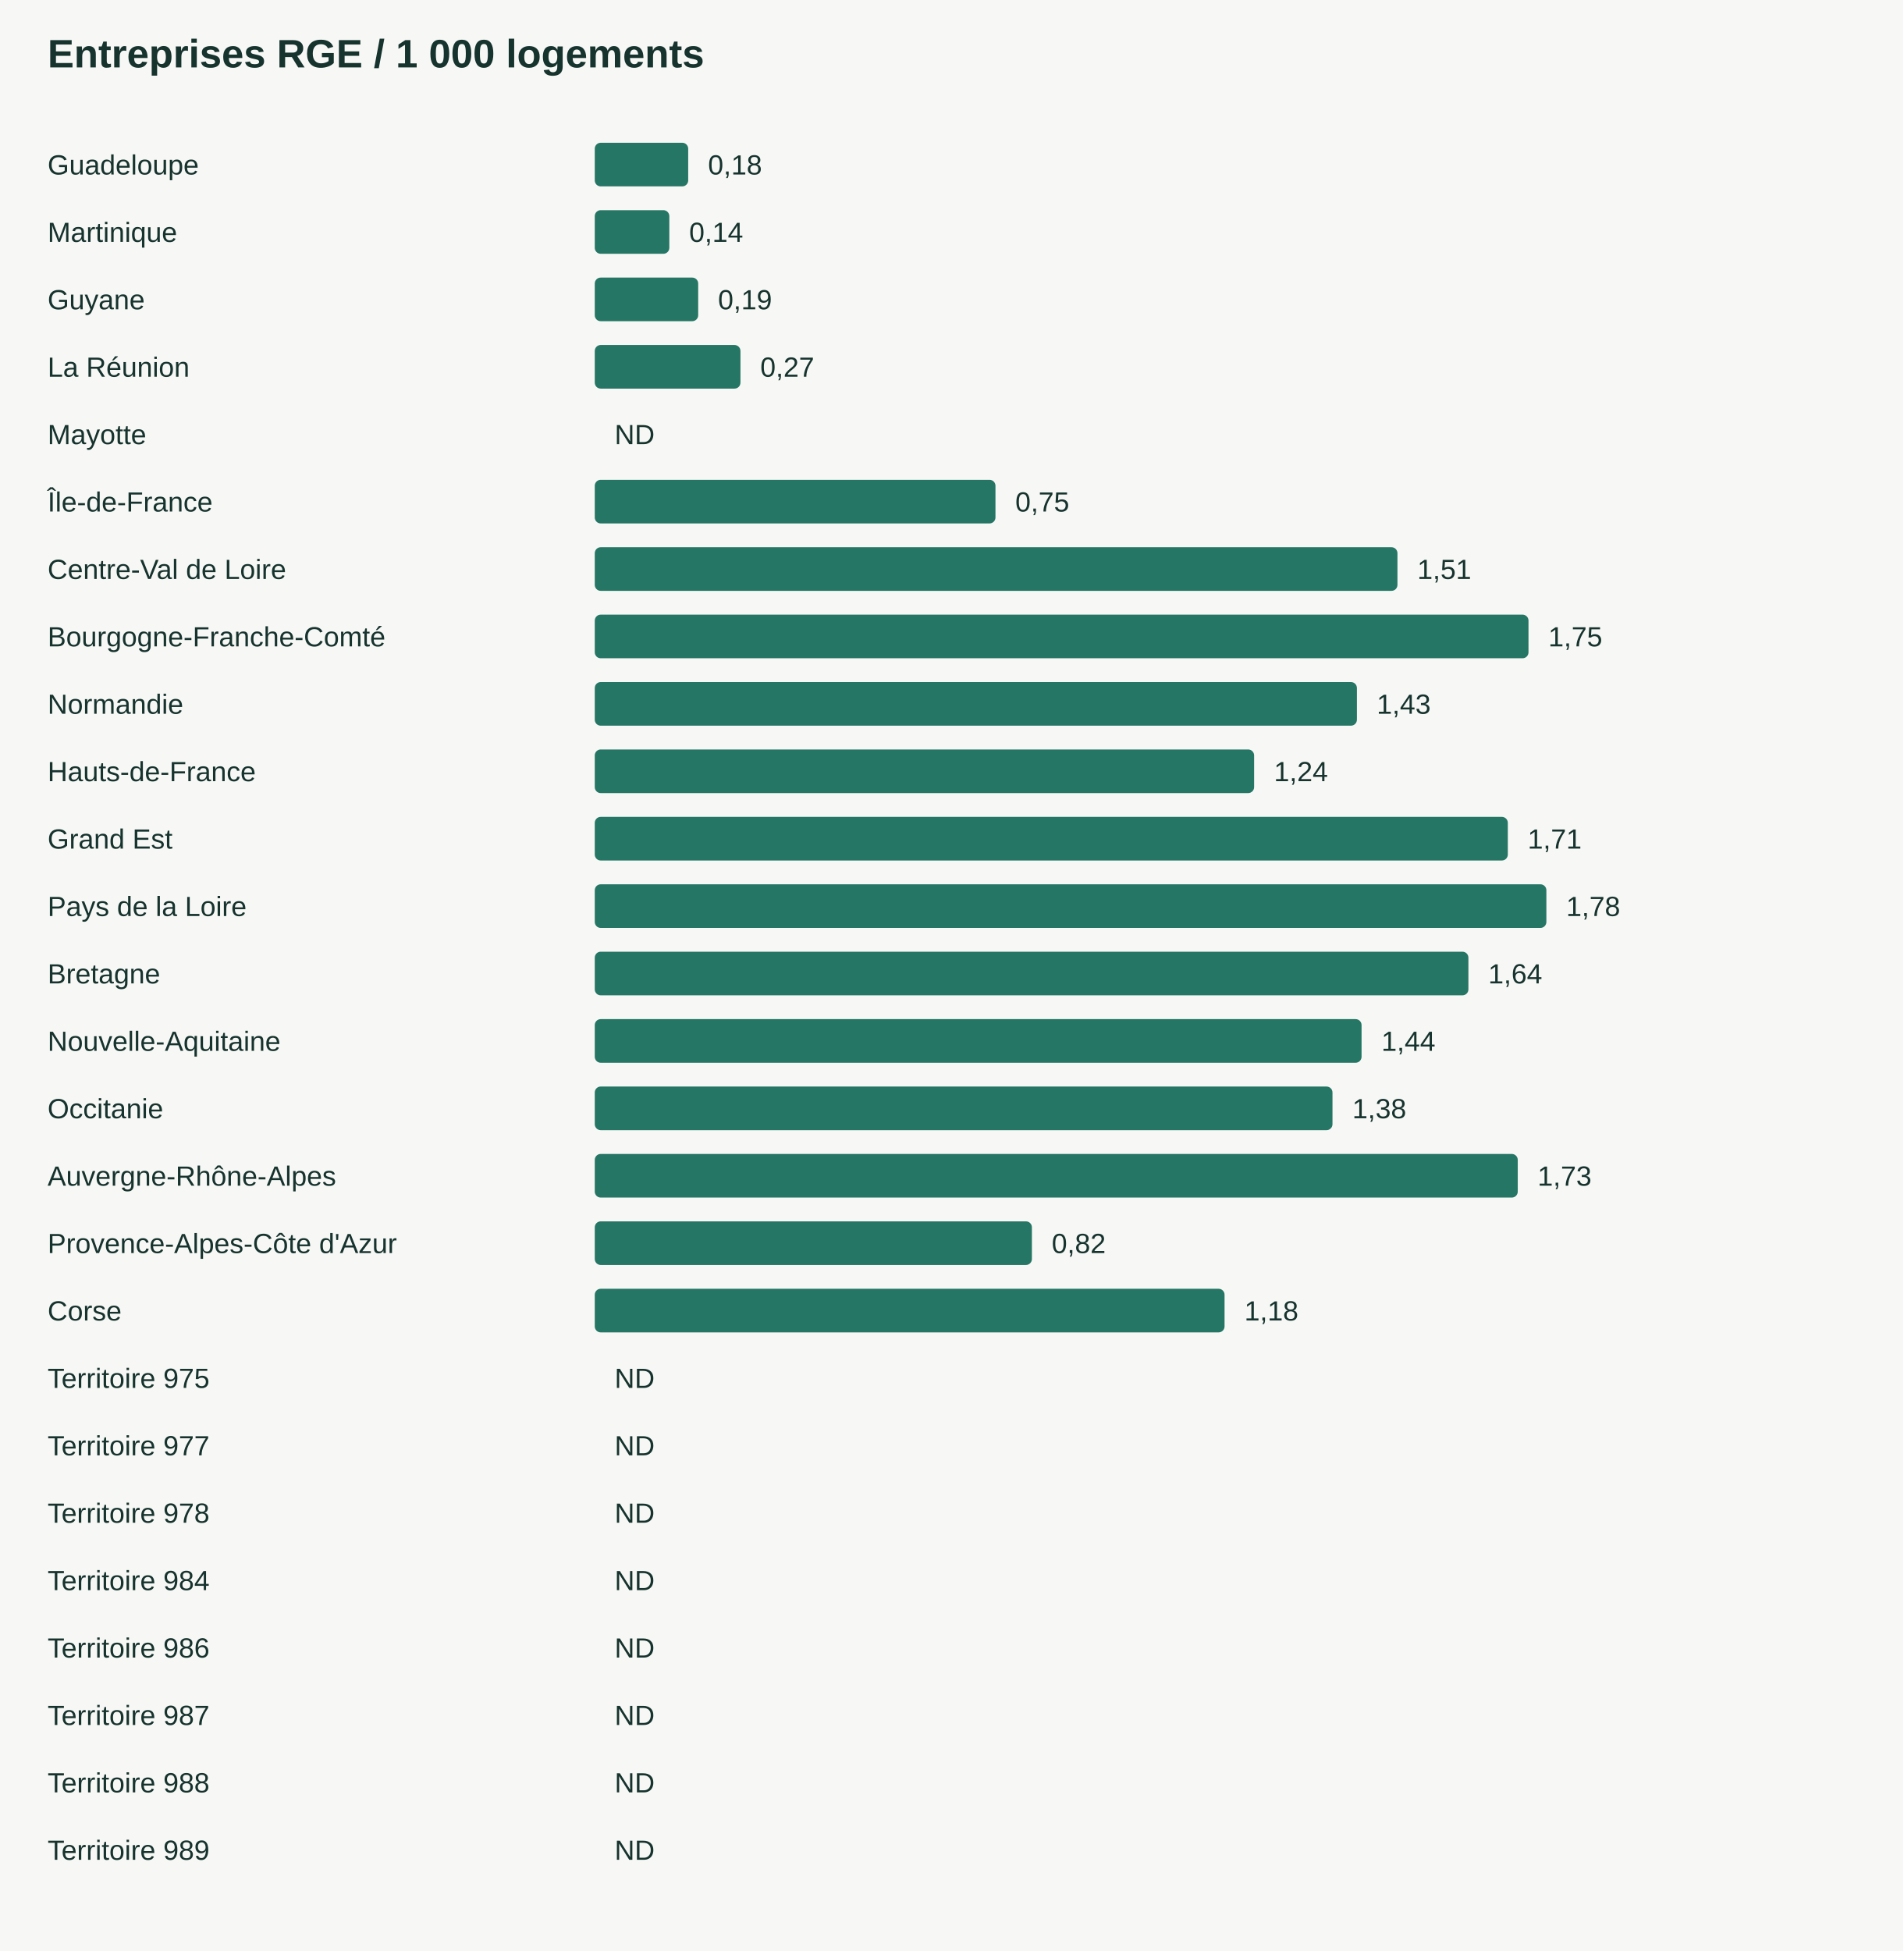
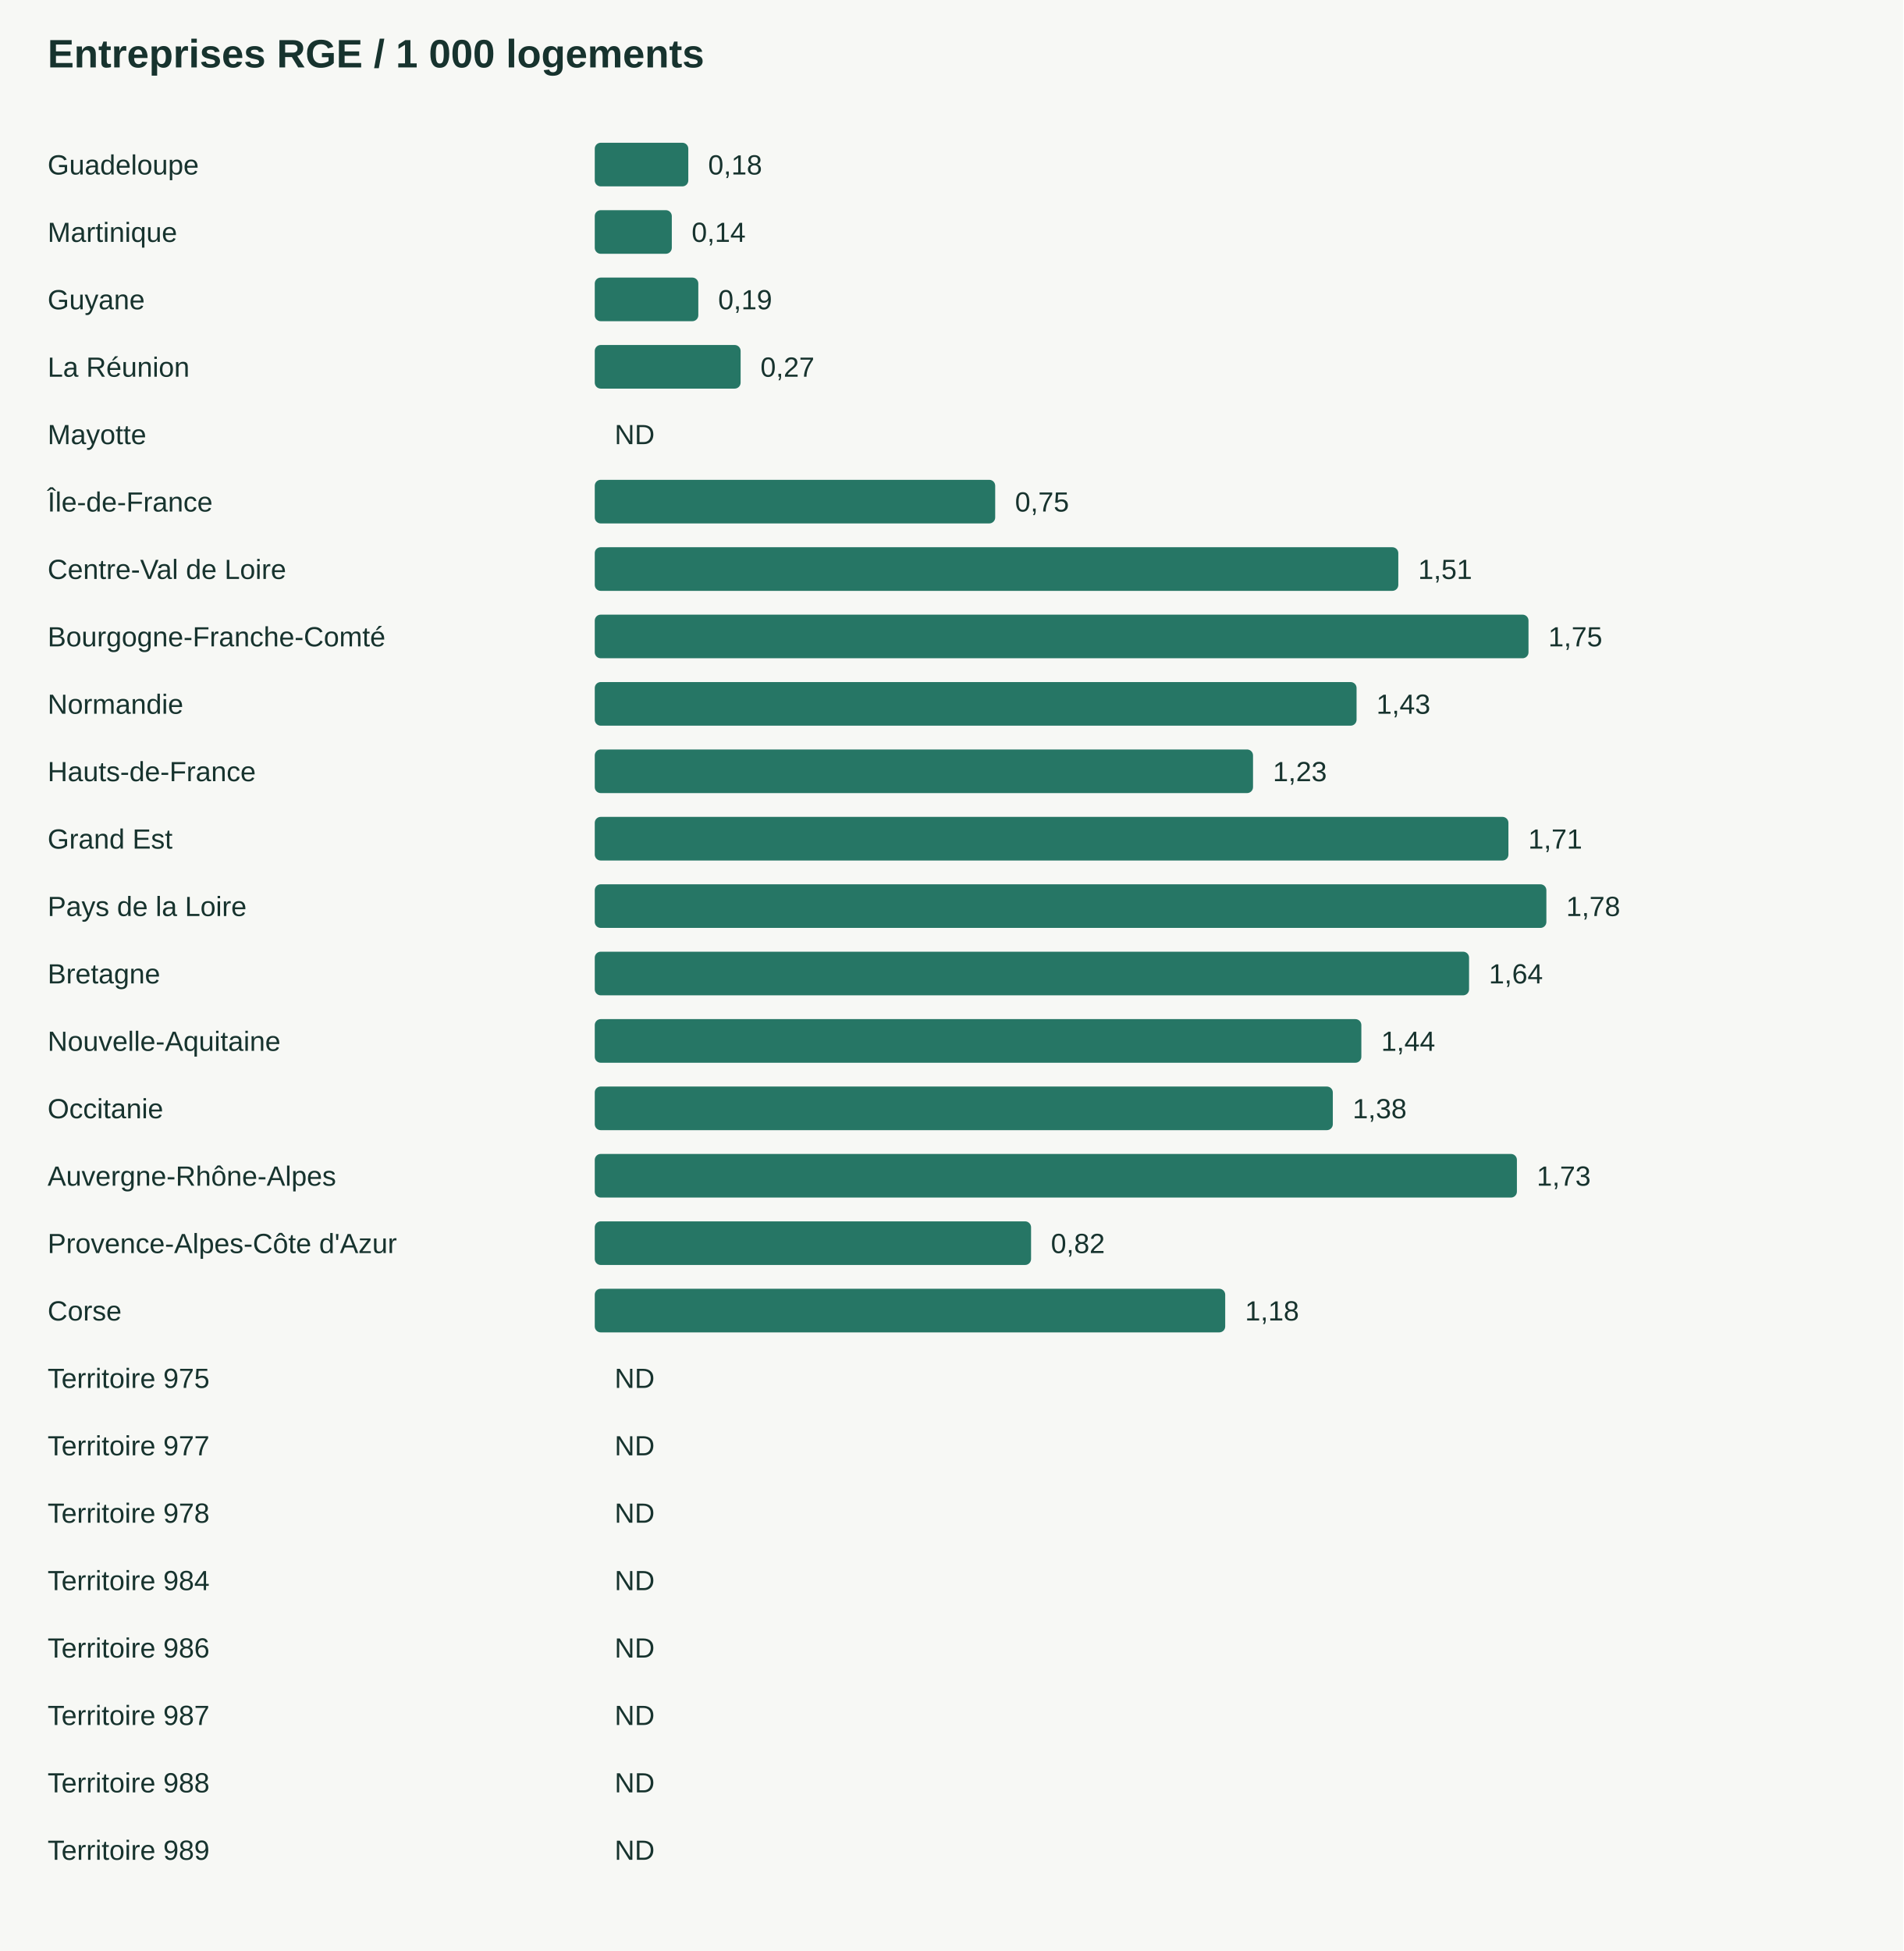
<svg xmlns="http://www.w3.org/2000/svg" width="960" height="984" viewBox="0 0 960 984" role="img" aria-labelledby="title desc">
  <rect width="960" height="984" fill="#f7f8f5" />
  <g font-family="Arial, sans-serif" fill="#17332e">
    <text x="24" y="34" font-size="20" font-weight="bold">Entreprises RGE / 1 000 logements</text>
    <text x="24" y="88" font-size="14">Guadeloupe</text>
-     <rect x="300" y="72" width="47.13" height="22" rx="3" fill="#267665" />
-     <text x="357.13" y="88" font-size="14">0,18</text>
+     <rect x="300" y="72" width="47.18" height="22" rx="3" fill="#267665" />
+     <text x="357.18" y="88" font-size="14">0,18</text>
    <text x="24" y="122" font-size="14">Martinique</text>
-     <rect x="300" y="106" width="37.61" height="22" rx="3" fill="#267665" />
-     <text x="347.61" y="122" font-size="14">0,14</text>
+     <rect x="300" y="106" width="38.86" height="22" rx="3" fill="#267665" />
+     <text x="348.86" y="122" font-size="14">0,14</text>
    <text x="24" y="156" font-size="14">Guyane</text>
-     <rect x="300" y="140" width="52.17" height="22" rx="3" fill="#267665" />
-     <text x="362.17" y="156" font-size="14">0,19</text>
+     <rect x="300" y="140" width="52.23" height="22" rx="3" fill="#267665" />
+     <text x="362.23" y="156" font-size="14">0,19</text>
    <text x="24" y="190" font-size="14">La Réunion</text>
-     <rect x="300" y="174" width="73.49" height="22" rx="3" fill="#267665" />
-     <text x="383.49" y="190" font-size="14">0,27</text>
+     <rect x="300" y="174" width="73.57" height="22" rx="3" fill="#267665" />
+     <text x="383.57" y="190" font-size="14">0,27</text>
    <text x="24" y="224" font-size="14">Mayotte</text>
    <rect x="300" y="208" width="0.00" height="22" rx="3" fill="#267665" />
    <text x="310.00" y="224" font-size="14">ND</text>
    <text x="24" y="258" font-size="14">Île-de-France</text>
-     <rect x="300" y="242" width="202.12" height="22" rx="3" fill="#267665" />
-     <text x="512.12" y="258" font-size="14">0,75</text>
+     <rect x="300" y="242" width="201.98" height="22" rx="3" fill="#267665" />
+     <text x="511.98" y="258" font-size="14">0,75</text>
    <text x="24" y="292" font-size="14">Centre-Val de Loire</text>
-     <rect x="300" y="276" width="404.88" height="22" rx="3" fill="#267665" />
-     <text x="714.88" y="292" font-size="14">1,51</text>
+     <rect x="300" y="276" width="405.31" height="22" rx="3" fill="#267665" />
+     <text x="715.31" y="292" font-size="14">1,51</text>
    <text x="24" y="326" font-size="14">Bourgogne-Franche-Comté</text>
    <rect x="300" y="310" width="470.98" height="22" rx="3" fill="#267665" />
    <text x="780.98" y="326" font-size="14">1,75</text>
    <text x="24" y="360" font-size="14">Normandie</text>
-     <rect x="300" y="344" width="384.43" height="22" rx="3" fill="#267665" />
-     <text x="694.43" y="360" font-size="14">1,43</text>
+     <rect x="300" y="344" width="384.26" height="22" rx="3" fill="#267665" />
+     <text x="694.26" y="360" font-size="14">1,43</text>
    <text x="24" y="394" font-size="14">Hauts-de-France</text>
-     <rect x="300" y="378" width="332.58" height="22" rx="3" fill="#267665" />
-     <text x="642.58" y="394" font-size="14">1,24</text>
+     <rect x="300" y="378" width="332.03" height="22" rx="3" fill="#267665" />
+     <text x="642.03" y="394" font-size="14">1,23</text>
    <text x="24" y="428" font-size="14">Grand Est</text>
-     <rect x="300" y="412" width="460.55" height="22" rx="3" fill="#267665" />
-     <text x="770.55" y="428" font-size="14">1,71</text>
+     <rect x="300" y="412" width="460.85" height="22" rx="3" fill="#267665" />
+     <text x="770.85" y="428" font-size="14">1,71</text>
    <text x="24" y="462" font-size="14">Pays de la Loire</text>
    <rect x="300" y="446" width="480.00" height="22" rx="3" fill="#267665" />
    <text x="790.00" y="462" font-size="14">1,78</text>
    <text x="24" y="496" font-size="14">Bretagne</text>
-     <rect x="300" y="480" width="440.67" height="22" rx="3" fill="#267665" />
-     <text x="750.67" y="496" font-size="14">1,64</text>
+     <rect x="300" y="480" width="441.00" height="22" rx="3" fill="#267665" />
+     <text x="751.00" y="496" font-size="14">1,64</text>
    <text x="24" y="530" font-size="14">Nouvelle-Aquitaine</text>
-     <rect x="300" y="514" width="386.78" height="22" rx="3" fill="#267665" />
-     <text x="696.78" y="530" font-size="14">1,44</text>
+     <rect x="300" y="514" width="386.67" height="22" rx="3" fill="#267665" />
+     <text x="696.67" y="530" font-size="14">1,44</text>
    <text x="24" y="564" font-size="14">Occitanie</text>
-     <rect x="300" y="548" width="372.11" height="22" rx="3" fill="#267665" />
-     <text x="682.11" y="564" font-size="14">1,38</text>
+     <rect x="300" y="548" width="372.28" height="22" rx="3" fill="#267665" />
+     <text x="682.28" y="564" font-size="14">1,38</text>
    <text x="24" y="598" font-size="14">Auvergne-Rhône-Alpes</text>
-     <rect x="300" y="582" width="465.56" height="22" rx="3" fill="#267665" />
-     <text x="775.56" y="598" font-size="14">1,73</text>
+     <rect x="300" y="582" width="465.13" height="22" rx="3" fill="#267665" />
+     <text x="775.13" y="598" font-size="14">1,73</text>
    <text x="24" y="632" font-size="14">Provence-Alpes-Côte d'Azur</text>
-     <rect x="300" y="616" width="220.50" height="22" rx="3" fill="#267665" />
-     <text x="530.50" y="632" font-size="14">0,82</text>
+     <rect x="300" y="616" width="220.07" height="22" rx="3" fill="#267665" />
+     <text x="530.07" y="632" font-size="14">0,82</text>
    <text x="24" y="666" font-size="14">Corse</text>
-     <rect x="300" y="650" width="317.67" height="22" rx="3" fill="#267665" />
-     <text x="627.67" y="666" font-size="14">1,18</text>
+     <rect x="300" y="650" width="318.00" height="22" rx="3" fill="#267665" />
+     <text x="628.00" y="666" font-size="14">1,18</text>
    <text x="24" y="700" font-size="14">Territoire 975</text>
    <rect x="300" y="684" width="0.00" height="22" rx="3" fill="#267665" />
    <text x="310.00" y="700" font-size="14">ND</text>
    <text x="24" y="734" font-size="14">Territoire 977</text>
    <rect x="300" y="718" width="0.00" height="22" rx="3" fill="#267665" />
    <text x="310.00" y="734" font-size="14">ND</text>
    <text x="24" y="768" font-size="14">Territoire 978</text>
    <rect x="300" y="752" width="0.00" height="22" rx="3" fill="#267665" />
    <text x="310.00" y="768" font-size="14">ND</text>
    <text x="24" y="802" font-size="14">Territoire 984</text>
    <rect x="300" y="786" width="0.00" height="22" rx="3" fill="#267665" />
    <text x="310.00" y="802" font-size="14">ND</text>
    <text x="24" y="836" font-size="14">Territoire 986</text>
    <rect x="300" y="820" width="0.00" height="22" rx="3" fill="#267665" />
    <text x="310.00" y="836" font-size="14">ND</text>
    <text x="24" y="870" font-size="14">Territoire 987</text>
    <rect x="300" y="854" width="0.00" height="22" rx="3" fill="#267665" />
    <text x="310.00" y="870" font-size="14">ND</text>
    <text x="24" y="904" font-size="14">Territoire 988</text>
    <rect x="300" y="888" width="0.00" height="22" rx="3" fill="#267665" />
    <text x="310.00" y="904" font-size="14">ND</text>
    <text x="24" y="938" font-size="14">Territoire 989</text>
    <rect x="300" y="922" width="0.00" height="22" rx="3" fill="#267665" />
    <text x="310.00" y="938" font-size="14">ND</text>
  </g>
</svg>
